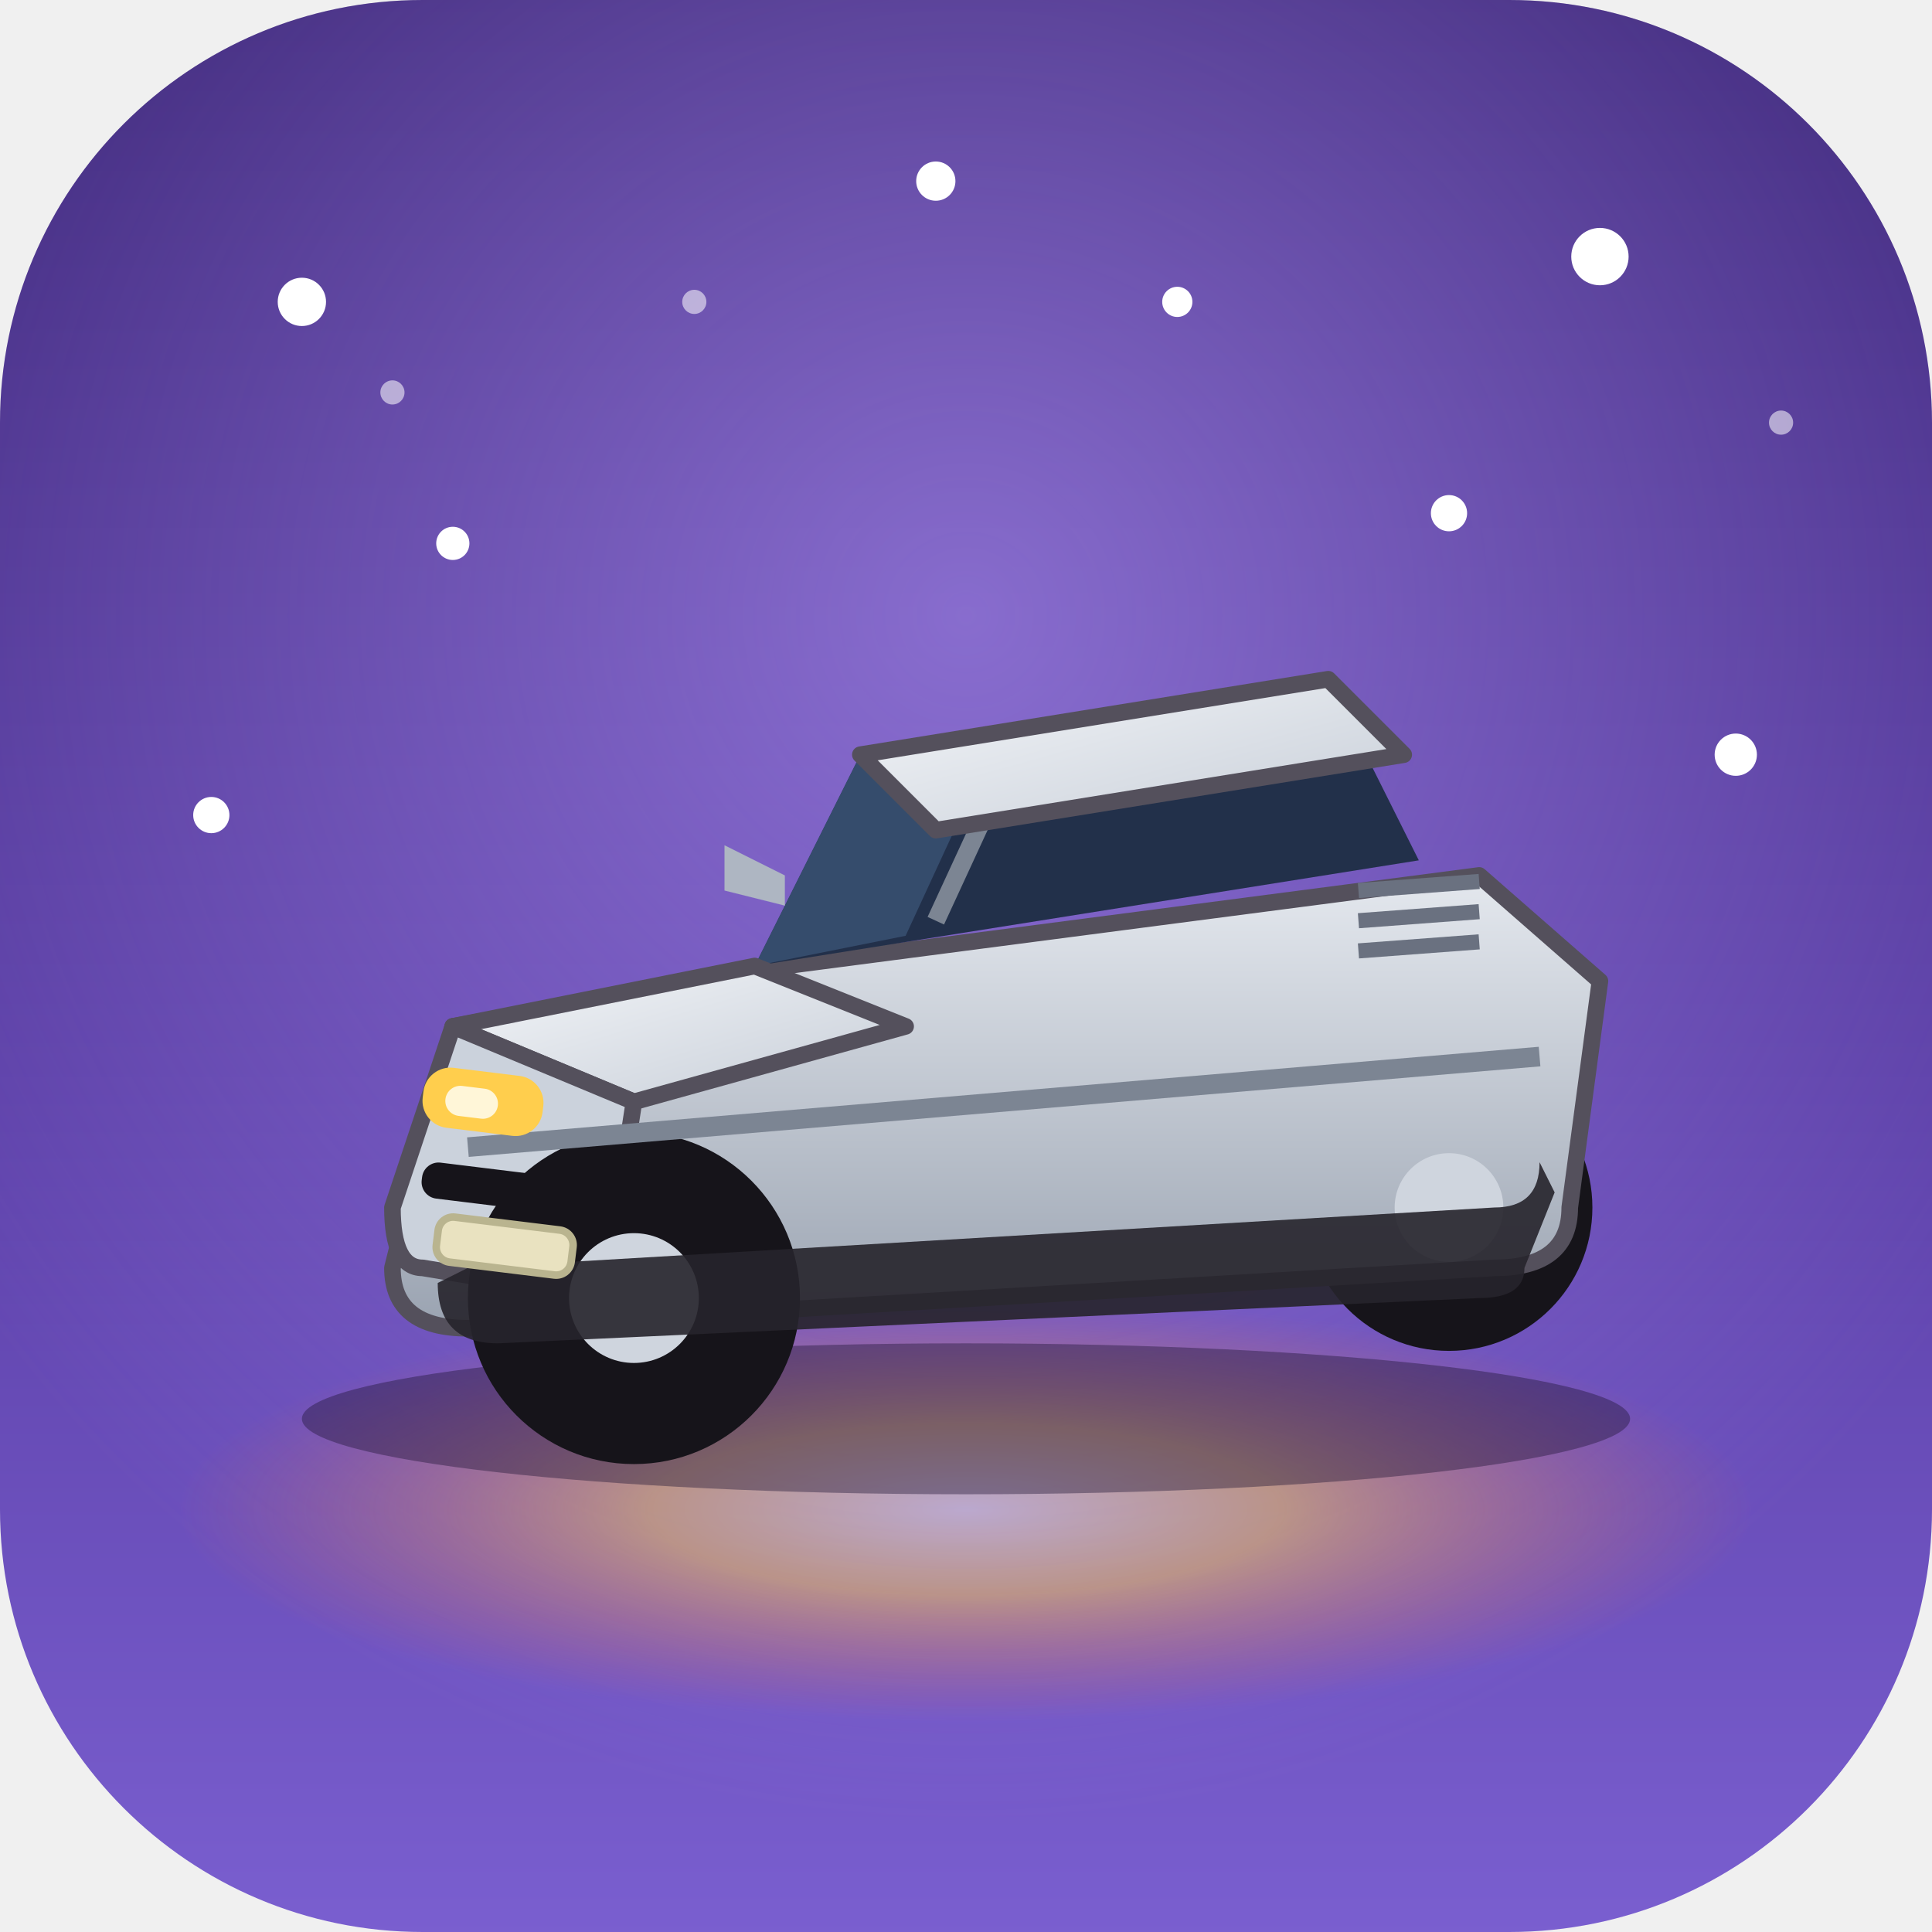
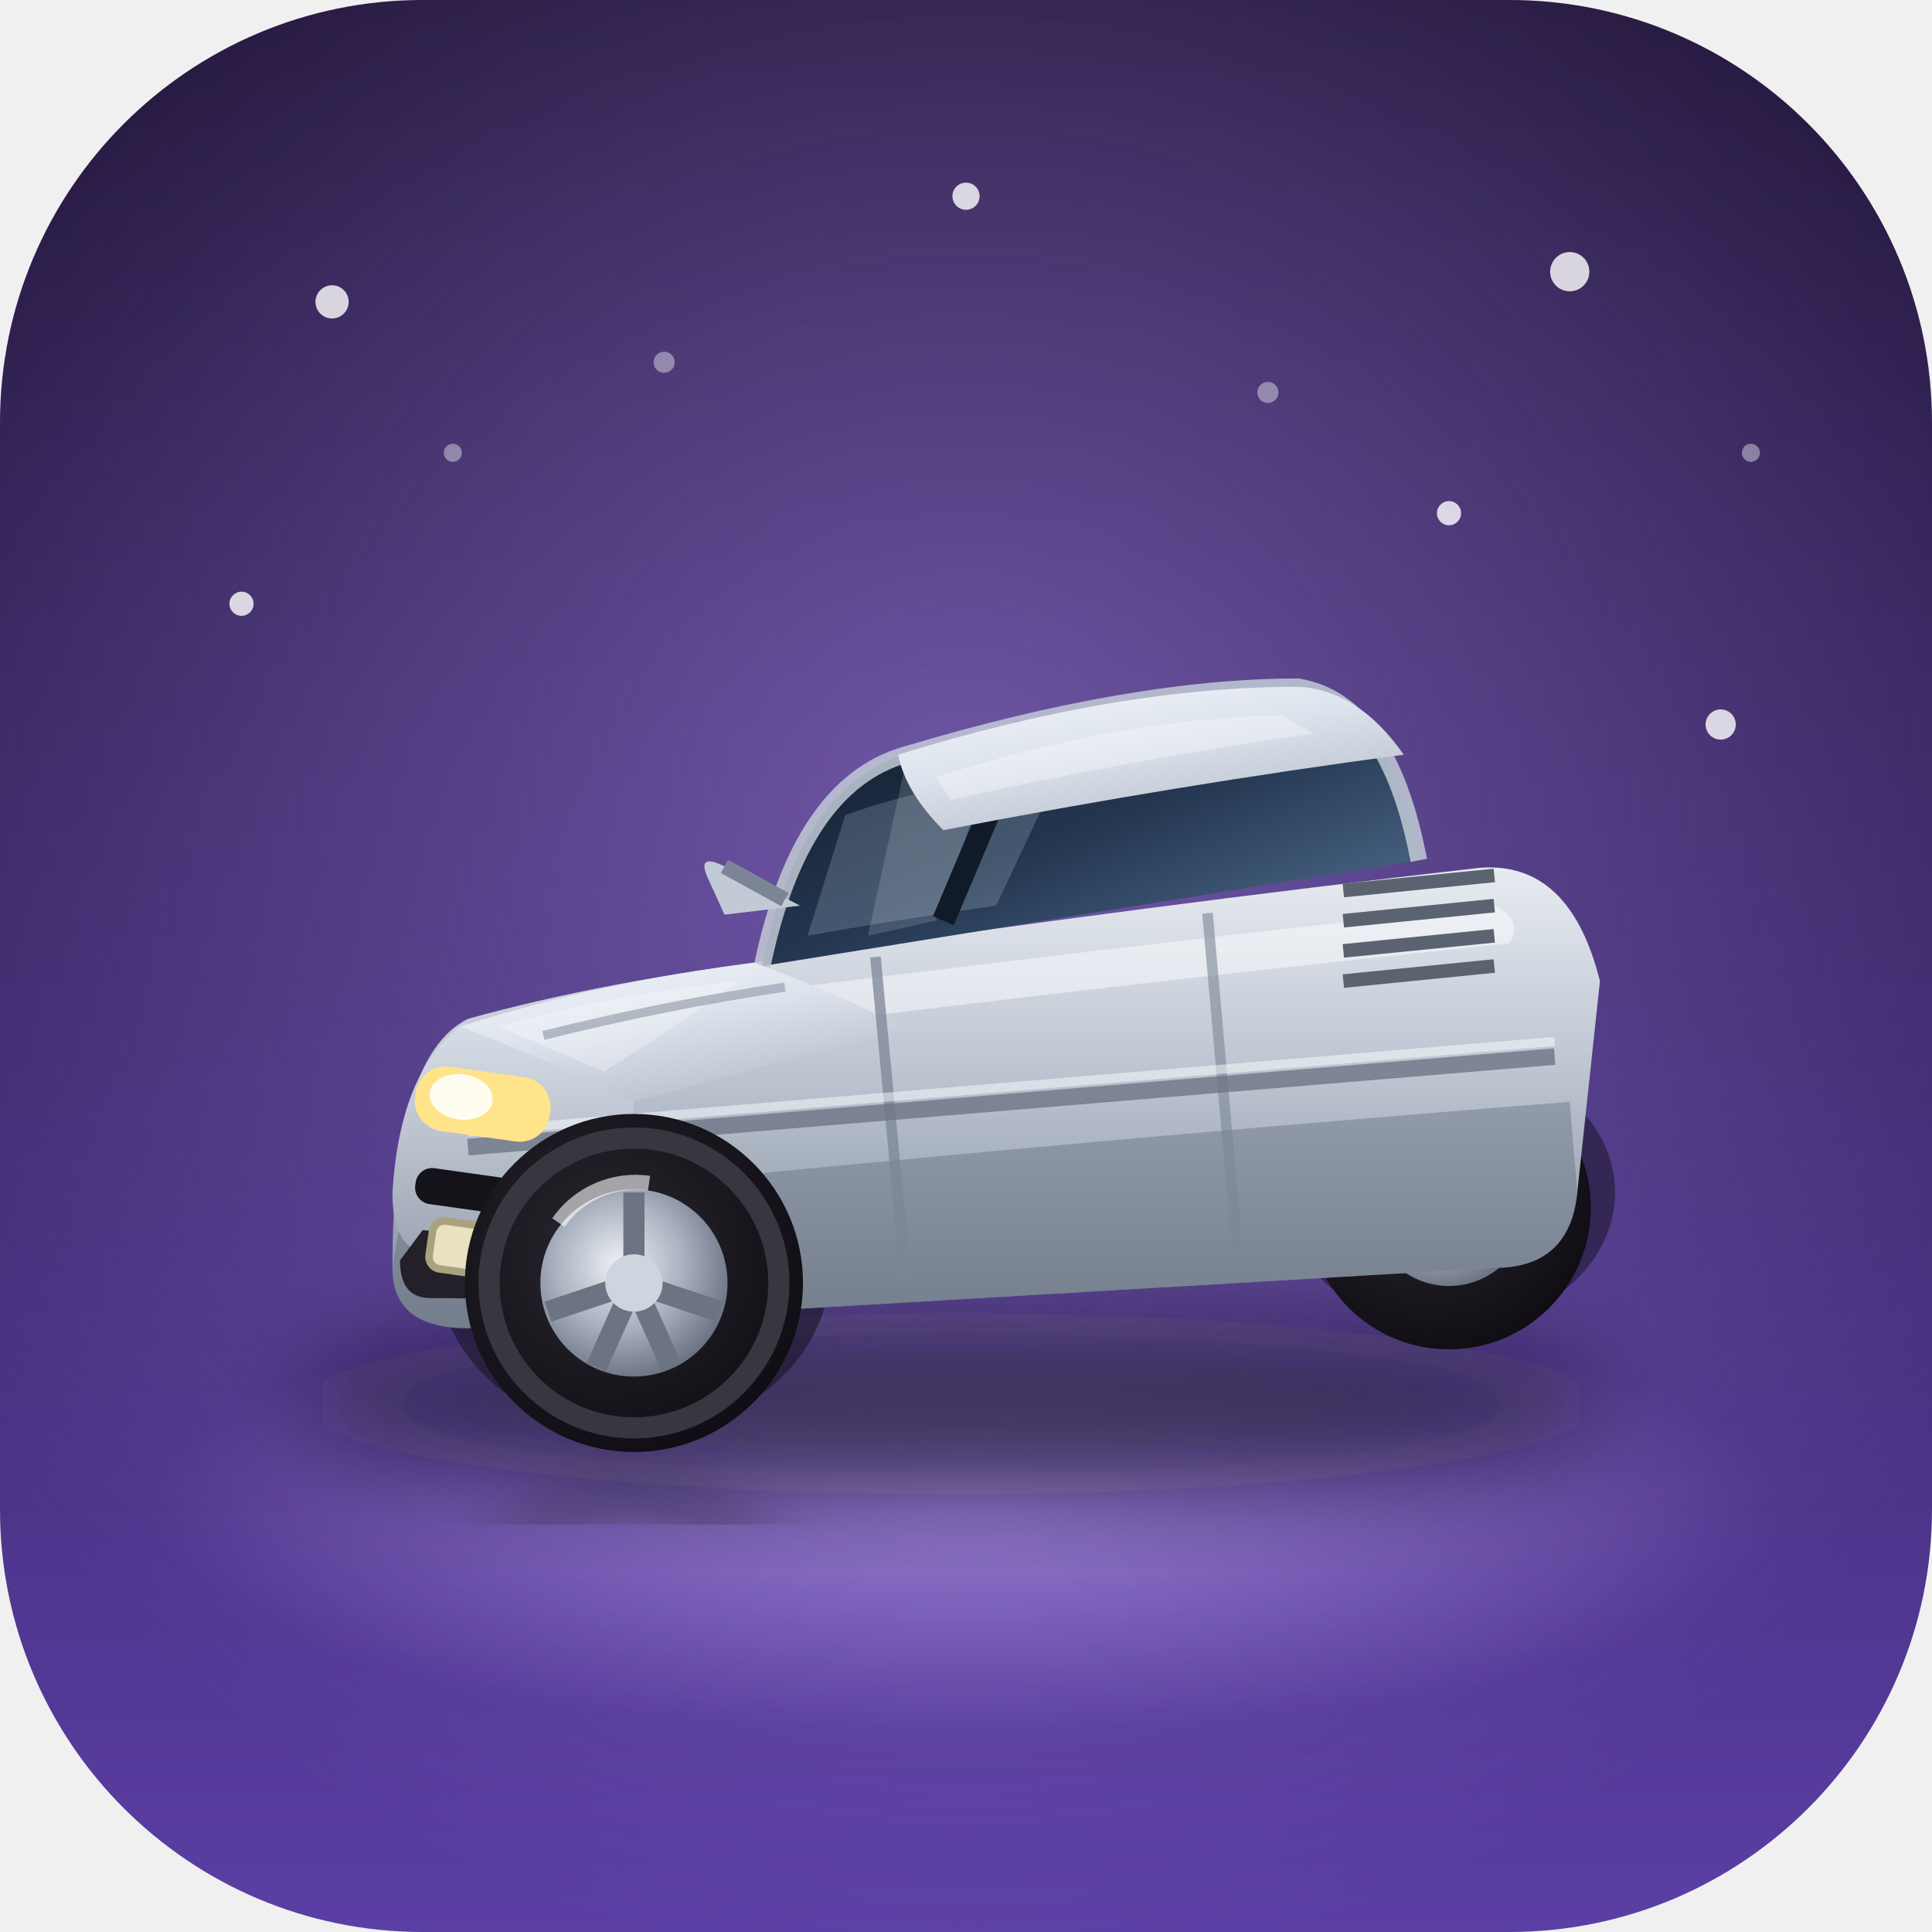
<svg xmlns="http://www.w3.org/2000/svg" viewBox="0 0 128 128">
  <defs>
-     <linearGradient id="night" x1="0" y1="0" x2="0" y2="1">
-       <stop offset="0" stop-color="#3a2475" />
-       <stop offset=".55" stop-color="#5b3fa6" />
-       <stop offset="1" stop-color="#7a5fd0" />
+     <linearGradient id="studio" x1="0" y1="0" x2="0" y2="1">
+       <stop offset="0" stop-color="#211538" />
+       <stop offset=".5" stop-color="#3a2767" />
+       <stop offset="1" stop-color="#5b3fa6" />
    </linearGradient>
-     <linearGradient id="side" x1="0" y1="0" x2="0" y2="1">
-       <stop offset="0" stop-color="#e4e8ee" />
+     <radialGradient id="spot" cx="0.5" cy="0.42" r="0.6">
+       <stop offset="0" stop-color="#9d80e0" stop-opacity=".55" />
+       <stop offset="1" stop-color="#9d80e0" stop-opacity="0" />
+     </radialGradient>
+     <radialGradient id="floorglow" cx="0.5" cy="0.5" r="0.5">
+       <stop offset="0" stop-color="#c9aeffff" stop-opacity=".5" />
+       <stop offset="1" stop-color="#c9aeff" stop-opacity="0" />
+     </radialGradient>
+     <linearGradient id="bodyTop" x1="0.1" y1="0" x2="0.7" y2="1">
+       <stop offset="0" stop-color="#f3f7fc" />
+       <stop offset=".45" stop-color="#dde3ec" />
+       <stop offset="1" stop-color="#b3bcca" />
+     </linearGradient>
+     <linearGradient id="bodySide" x1="0" y1="0" x2="0" y2="1">
+       <stop offset="0" stop-color="#e7ebf1" />
+       <stop offset=".45" stop-color="#bcc4d0" />
+       <stop offset="1" stop-color="#828c9c" />
+     </linearGradient>
+     <linearGradient id="fascia" x1="0" y1="0" x2="0" y2="1">
+       <stop offset="0" stop-color="#d7dde6" />
      <stop offset="1" stop-color="#9aa3b1" />
    </linearGradient>
-     <linearGradient id="topf" x1="0" y1="0" x2="1" y2="1">
-       <stop offset="0" stop-color="#f4f6f9" />
-       <stop offset="1" stop-color="#c6cdd7" />
+     <linearGradient id="glass" x1="0" y1="0" x2="1" y2="1">
+       <stop offset="0" stop-color="#0f1826" />
+       <stop offset=".5" stop-color="#243650" />
+       <stop offset="1" stop-color="#56789a" />
    </linearGradient>
-     <radialGradient id="vortex" cx="0.5" cy="0.32" r="0.62">
-       <stop offset="0" stop-color="#b89bff" stop-opacity=".55" />
-       <stop offset="1" stop-color="#b89bff" stop-opacity="0" />
+     <radialGradient id="alloy" cx="0.42" cy="0.4" r="0.62">
+       <stop offset="0" stop-color="#eef1f5" />
+       <stop offset=".55" stop-color="#aab2c0" />
+       <stop offset="1" stop-color="#6c7484" />
    </radialGradient>
-     <radialGradient id="glow" cx="0.5" cy="0.5" r="0.5">
-       <stop offset="0" stop-color="#fff6d8" />
-       <stop offset=".4" stop-color="#ffce4d" />
-       <stop offset="1" stop-color="#ff6a2c" stop-opacity="0" />
+     <radialGradient id="tire" cx="0.42" cy="0.4" r="0.7">
+       <stop offset="0" stop-color="#2a2730" />
+       <stop offset="1" stop-color="#0d0b11" />
    </radialGradient>
+     <filter id="softshadow" x="-40%" y="-40%" width="180%" height="180%">
+       <feGaussianBlur stdDeviation="3.2" />
+     </filter>
+     <filter id="reflblur">
+       <feGaussianBlur stdDeviation="1.6" />
+     </filter>
+     <linearGradient id="fade" x1="0" y1="0" x2="0" y2="1">
+       <stop offset="0" stop-color="#fff" stop-opacity=".5" />
+       <stop offset="1" stop-color="#fff" stop-opacity="0" />
+     </linearGradient>
+     <mask id="reflmask">
+       <rect x="0" y="92" width="128" height="40" fill="url(#fade)" />
+     </mask>
    <clipPath id="tile">
      <rect width="128" height="128" rx="28" />
    </clipPath>
+     <g id="car">
+       <ellipse cx="42" cy="84" rx="13" ry="11" fill="#14101f" opacity=".55" />
+       <ellipse cx="96" cy="79" rx="11" ry="9" fill="#14101f" opacity=".5" />
+       <circle cx="96" cy="80" r="9.4" fill="url(#tire)" />
+       <circle cx="96" cy="80" r="5.2" fill="url(#alloy)" />
+       <circle cx="96" cy="80" r="1.6" fill="#5b6470" />
+       <path d="M26 84 Q26 70 31 67.5 Q40 65 52 63.5 Q76 60 98 57.5 Q104 57 106 65                L104.5 79 Q104 84 99 84 L31 88 Q26 88 26 84 Z" fill="url(#bodySide)" />
+       <path d="M32 70 Q42 66.5 52 65.5 Q76 62.5 99 60 Q101 61 100 62.5 Q76 65 52 68 Q42 69 33 72.5 Q31 71.5 32 70 Z" fill="#fbfdff" opacity=".5" />
+       <path d="M28 80 Q66 76 104 73 L104.5 79 Q104 84 99 84 L31 88 Q26 88 26 84 L26.5 81 Z" fill="#5d6675" opacity=".4" />
+       <path d="M50.5 64 Q53 52 60 50 Q75 45.5 86 45.5 Q92 46.5 94 57 Z" fill="url(#glass)" />
+       <path d="M56 54 Q63 51.5 70 51.5 L66 60 Q59 61 53.5 62 Z" fill="#cfe2f2" opacity=".2" />
+       <path d="M60 50.6 Q63.5 49.8 66 49.8 L62 61 L57.5 62 Z" fill="#eaf3fb" opacity=".16" />
+       <line x1="68" y1="48" x2="62.5" y2="61" stroke="#111a28" stroke-width="1.5" />
+       <path d="M50.5 64 Q53 52 60 50 Q75 45.5 86 45.5 Q92 46.5 94 57" fill="none" stroke="#c2cad6" stroke-width="1.1" opacity=".85" />
+       <path d="M59.5 50 Q74 45.5 86 45.5 Q90 45.7 93 50 Q78 52 62.5 55 Q60 52.5 59.5 50 Z" fill="url(#bodyTop)" />
+       <path d="M62 51.5 Q74 47.6 85 47.4 L87 48.6 Q74 50.5 63 53 Z" fill="#ffffff" opacity=".32" />
+       <path d="M30.5 68 Q40 65 50 63.8 Q56 66 60 68.2 Q51 70.5 42 73 Q35 70 30.5 68 Z" fill="url(#bodyTop)" />
+       <path d="M33 68 Q41 65.8 49 65 Q44 68.5 40 71 Z" fill="#ffffff" opacity=".28" />
+       <path d="M36 68.6 Q44 66.6 52 65.4" stroke="#9aa3b1" stroke-width=".6" fill="none" opacity=".7" />
+       <path d="M30.5 68 Q37 70.5 42 73 L41 84 L28.5 83 Q26 83 26 79 Q26.5 71 30.5 68 Z" fill="url(#fascia)" />
+       <path d="M28 81.5 Q34 82 41 83 L40 86.5 Q34 86 28.5 86 Q26.5 86 26.5 83.5 Z" fill="#23202a" />
+       <path d="M58 63.4 L60 84.6" stroke="#7c8595" stroke-width=".7" opacity=".75" />
+       <path d="M80 60.5 L82 83" stroke="#7c8595" stroke-width=".7" opacity=".6" />
+       <path d="M31 76 L103 70" stroke="#6e7686" stroke-width="1.1" opacity=".8" />
+       <path d="M31 75 L103 69" stroke="#fbfdff" stroke-width=".6" opacity=".5" />
+       <g stroke="#5b6371" stroke-width=".9">
+         <line x1="89" y1="59" x2="99" y2="58" />
+         <line x1="89" y1="61" x2="99" y2="60" />
+         <line x1="89" y1="63" x2="99" y2="62" />
+         <line x1="89" y1="65" x2="99" y2="64" />
+       </g>
+       <path d="M53 60 l-5 -2.6 q-2 -1 -1 1 l1 2.2 z" fill="#c2cad6" />
+       <path d="M48 57.4 l4 2.2" stroke="#7c8595" stroke-width="1" />
+       <rect x="27.5" y="71" width="9" height="4.3" rx="2" fill="#ffe48a" transform="rotate(8 32 73)" />
+       <ellipse cx="30.5" cy="72.6" rx="2.1" ry="1.5" fill="#fffdf0" transform="rotate(8 30 73)" />
+       <rect x="27.5" y="78" width="11" height="2.4" rx="1.1" fill="#15131a" transform="rotate(8 33 79)" />
+       <rect x="28.5" y="81.4" width="9.5" height="3.2" rx=".8" fill="#e9e2c0" stroke="#a8a37e" stroke-width=".5" transform="rotate(8 33 83)" />
+       <circle cx="42" cy="85" r="11.2" fill="url(#tire)" />
+       <circle cx="42" cy="85" r="9.6" fill="none" stroke="#3a3640" stroke-width="1.4" />
+       <circle cx="42" cy="85" r="6.2" fill="url(#alloy)" />
+       <g stroke="#6c7484" stroke-width="1.4">
+         <line x1="42" y1="85" x2="42" y2="79" />
+         <line x1="42" y1="85" x2="47.7" y2="86.9" />
+         <line x1="42" y1="85" x2="44.5" y2="90.6" />
+         <line x1="42" y1="85" x2="39.5" y2="90.6" />
+         <line x1="42" y1="85" x2="36.3" y2="86.9" />
+       </g>
+       <circle cx="42" cy="85" r="1.9" fill="#cfd5de" />
+       <path d="M37 81 a6.2 6.2 0 0 1 6 -2.6" stroke="#fbfdff" stroke-width="1" fill="none" opacity=".6" />
+     </g>
  </defs>
-   <rect width="128" height="128" rx="28" fill="url(#night)" />
+   <rect width="128" height="128" rx="28" fill="url(#studio)" />
  <g clip-path="url(#tile)">
-     <rect width="128" height="128" fill="url(#vortex)" />
-     <g fill="#fff">
-       <circle cx="20" cy="20" r="1.6" />
-       <circle cx="106" cy="17" r="1.9" />
-       <circle cx="62" cy="12" r="1.3" />
-       <circle cx="96" cy="34" r="1.2" />
-       <circle cx="30" cy="36" r="1.1" />
-       <circle cx="115" cy="50" r="1.4" />
-       <circle cx="14" cy="54" r="1.2" />
-       <circle cx="78" cy="20" r="1" />
+     <rect width="128" height="128" fill="url(#spot)" />
+     <g fill="#fff" opacity=".8">
+       <circle cx="22" cy="20" r="1.1" />
+       <circle cx="104" cy="18" r="1.3" />
+       <circle cx="64" cy="13" r=".9" />
+       <circle cx="96" cy="34" r=".8" />
+       <circle cx="16" cy="40" r=".8" />
+       <circle cx="114" cy="48" r="1" />
    </g>
-     <g fill="#fff" opacity=".55">
-       <circle cx="46" cy="20" r=".8" />
-       <circle cx="102" cy="62" r=".8" />
-       <circle cx="26" cy="26" r=".8" />
-       <circle cx="118" cy="28" r=".8" />
+     <g fill="#fff" opacity=".4">
+       <circle cx="44" cy="24" r=".7" />
+       <circle cx="84" cy="26" r=".7" />
+       <circle cx="30" cy="30" r=".6" />
+       <circle cx="116" cy="30" r=".6" />
    </g>
-     <ellipse cx="64" cy="100" rx="52" ry="14" fill="url(#glow)" opacity=".5" />
-     <g stroke="#54505c" stroke-width="1.1" stroke-linejoin="round">
-       <ellipse cx="64" cy="94" rx="44" ry="5" fill="#1c1233" opacity=".4" stroke="none" />
-       <circle cx="96" cy="80" r="9.5" fill="#16141a" stroke="none" />
-       <path d="M26 84 L30 68 L52 64 L98 58 L106 65 L104 80 Q104 84 99 84 L31 88 Q26 88 26 84 Z" fill="url(#side)" />
-       <path d="M50 64 L57 50 L88 45 L94 57 Z" fill="#22304a" stroke="none" />
-       <path d="M50 64 L57 50 L66 49 L60 62 Z" fill="#3a5274" opacity=".8" stroke="none" />
-       <line x1="68" y1="48" x2="62" y2="61" stroke="#7c8593" stroke-width="1.2" />
-       <path d="M57 50 L88 45 L93 50 L62 55 Z" fill="url(#topf)" />
-       <path d="M30 68 L50 64 L60 68 L42 73 Z" fill="url(#topf)" />
-       <path d="M30 68 L42 73 L40 86 L28 84 Q26 84 26 80 Z" fill="#cbd2dc" />
-       <circle cx="42" cy="86" r="11" fill="#16141a" stroke="none" />
-       <circle cx="42" cy="86" r="4.3" fill="#cfd5de" stroke="none" />
-       <circle cx="96" cy="80" r="3.6" fill="#cfd5de" stroke="none" />
-       <g stroke="none">
-         <path d="M31 76 L102 70" stroke="#7c8593" stroke-width="1.3" />
-         <path d="M31 84 L99 80 Q102 80 102 77 L103 79 L101 84 Q101 86 98 86 L33 89 Q29 89 29 85 Z" fill="#26232b" opacity=".9" />
-         <g stroke="#6a7180" stroke-width="1">
-           <line x1="90" y1="59" x2="98" y2="58.4" />
-           <line x1="90" y1="61" x2="98" y2="60.4" />
-           <line x1="90" y1="63" x2="98" y2="62.4" />
-         </g>
-         <path d="M52 58 l-4 -2 l0 3 l4 1 z" fill="#aeb6c2" />
-         <rect x="28" y="71" width="8" height="4" rx="1.8" fill="#ffce4d" transform="rotate(7 32 73)" />
-         <rect x="29.5" y="72" width="3.5" height="2" rx="1" fill="#fff6d8" transform="rotate(7 31 73)" />
-         <rect x="28" y="77.5" width="11" height="2.4" rx="1.1" fill="#16141a" transform="rotate(7 33 78)" />
-         <rect x="29" y="81" width="9" height="3" rx="1" fill="#e9e2c0" stroke="#b9b48f" stroke-width=".5" transform="rotate(7 33 82)" />
-       </g>
+     <ellipse cx="64" cy="100" rx="54" ry="15" fill="url(#floorglow)" />
+     <g mask="url(#reflmask)" filter="url(#reflblur)" opacity=".5" transform="matrix(1,0,0,-1,0,193)">
+       <use href="#car" />
    </g>
+     <ellipse cx="63" cy="93" rx="43" ry="6" fill="#0c0818" opacity=".55" filter="url(#softshadow)" />
+     <use href="#car" />
  </g>
</svg>
